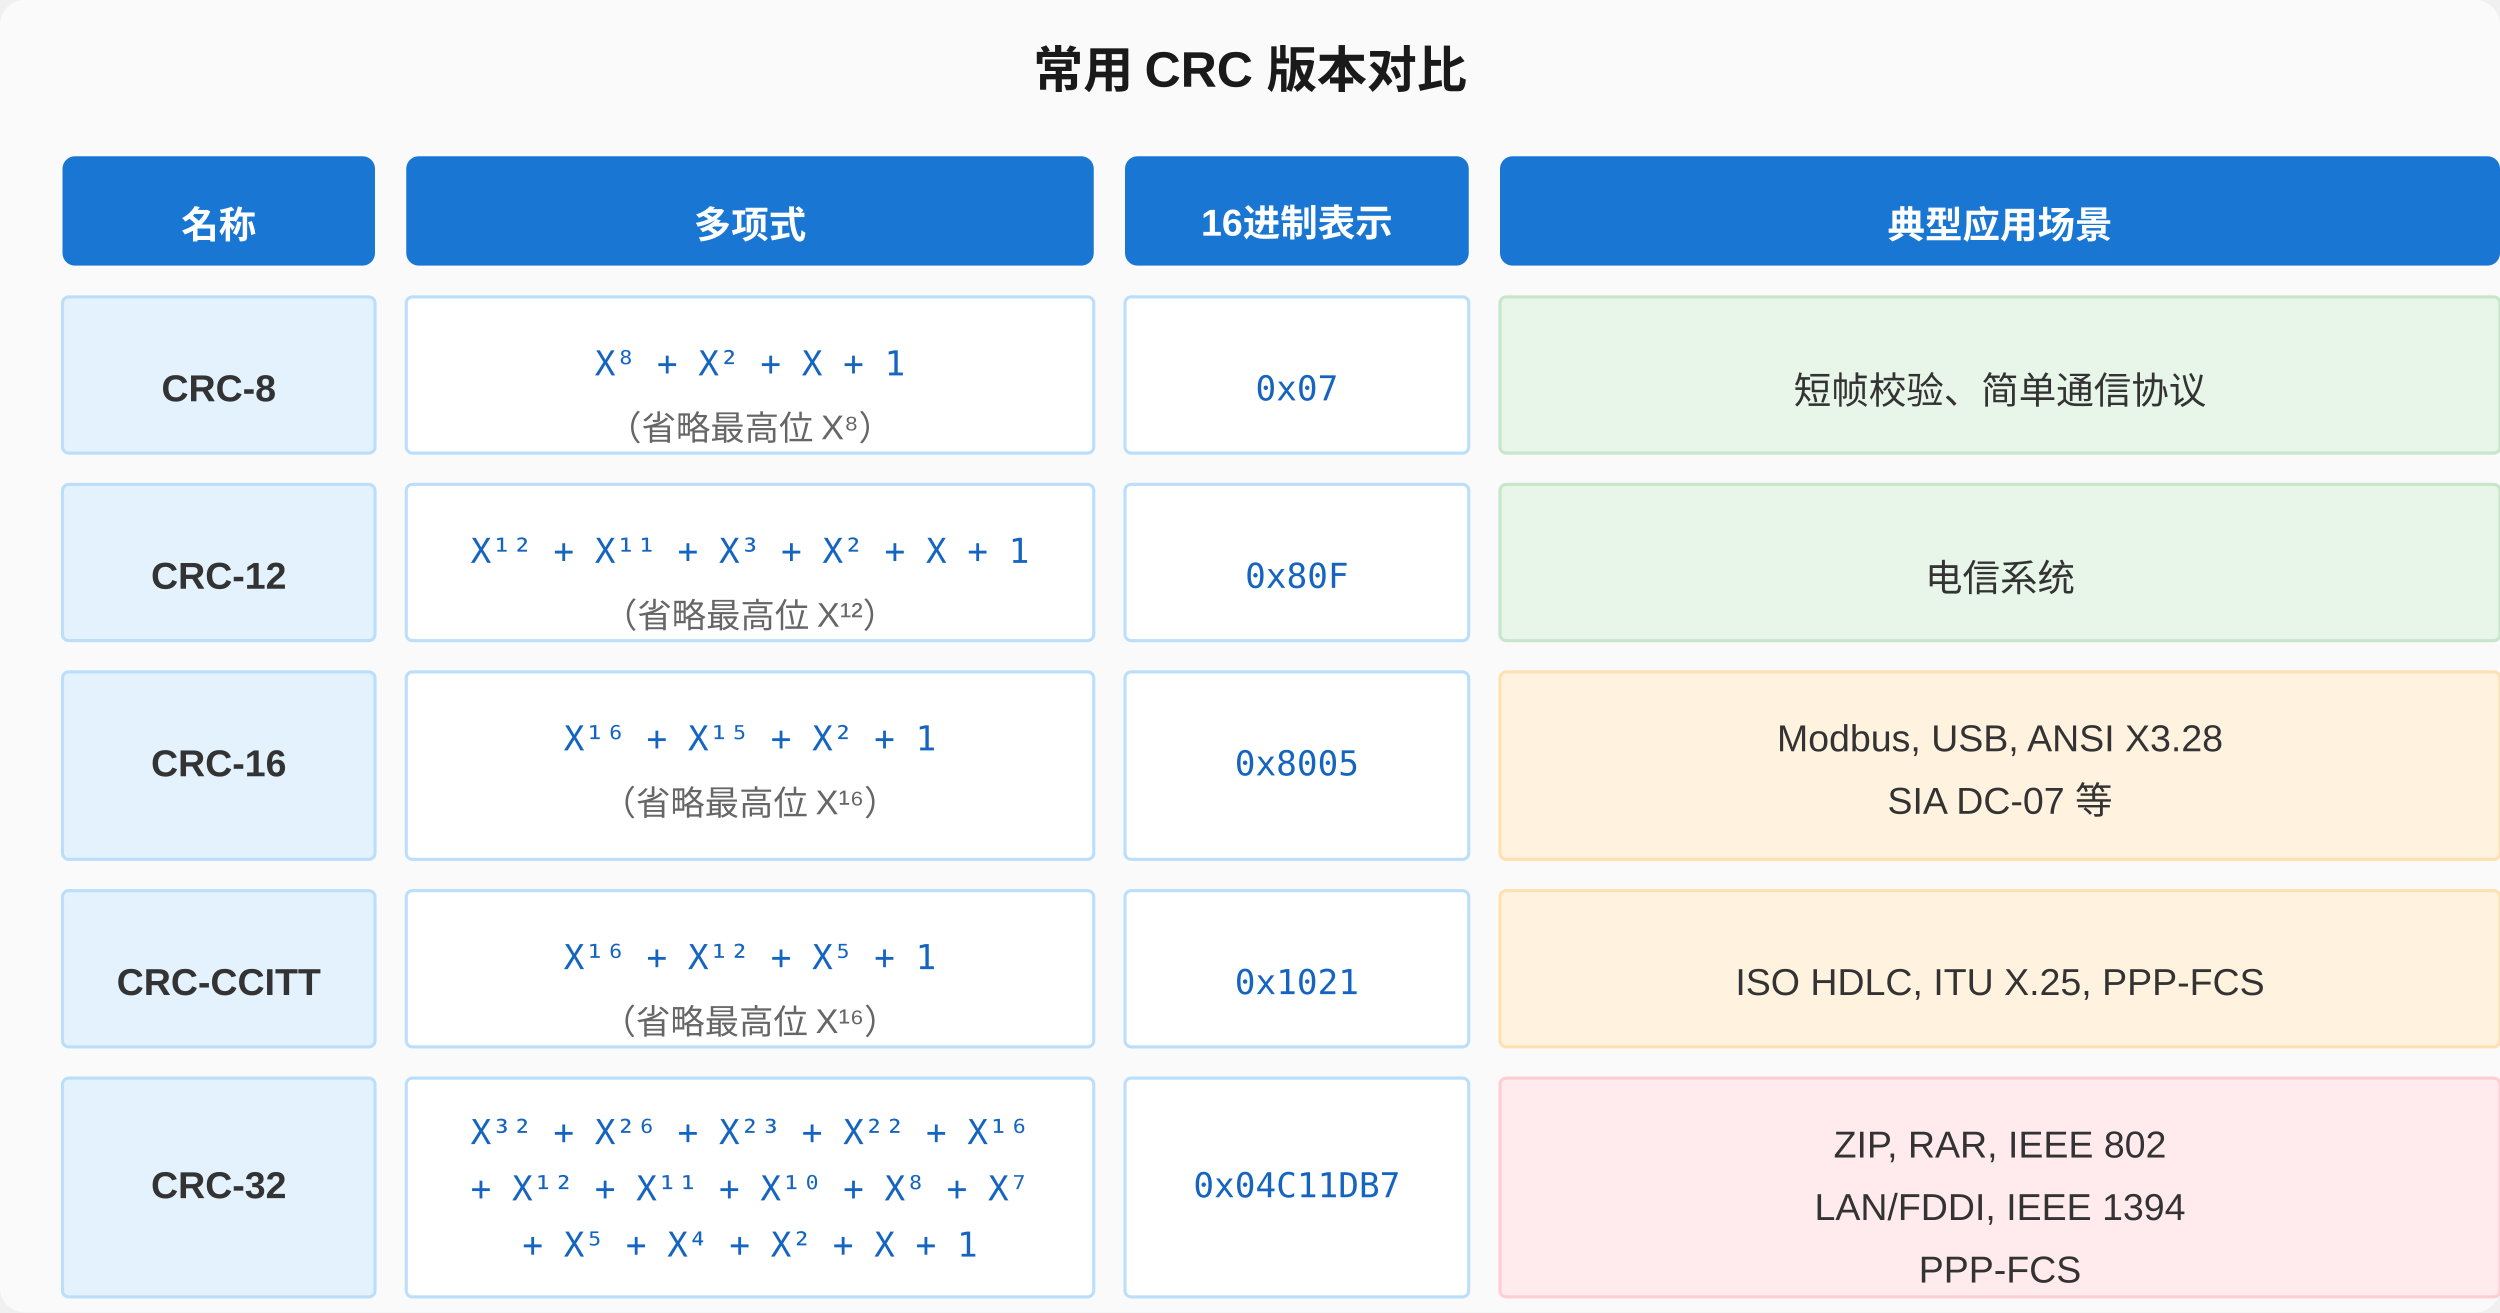
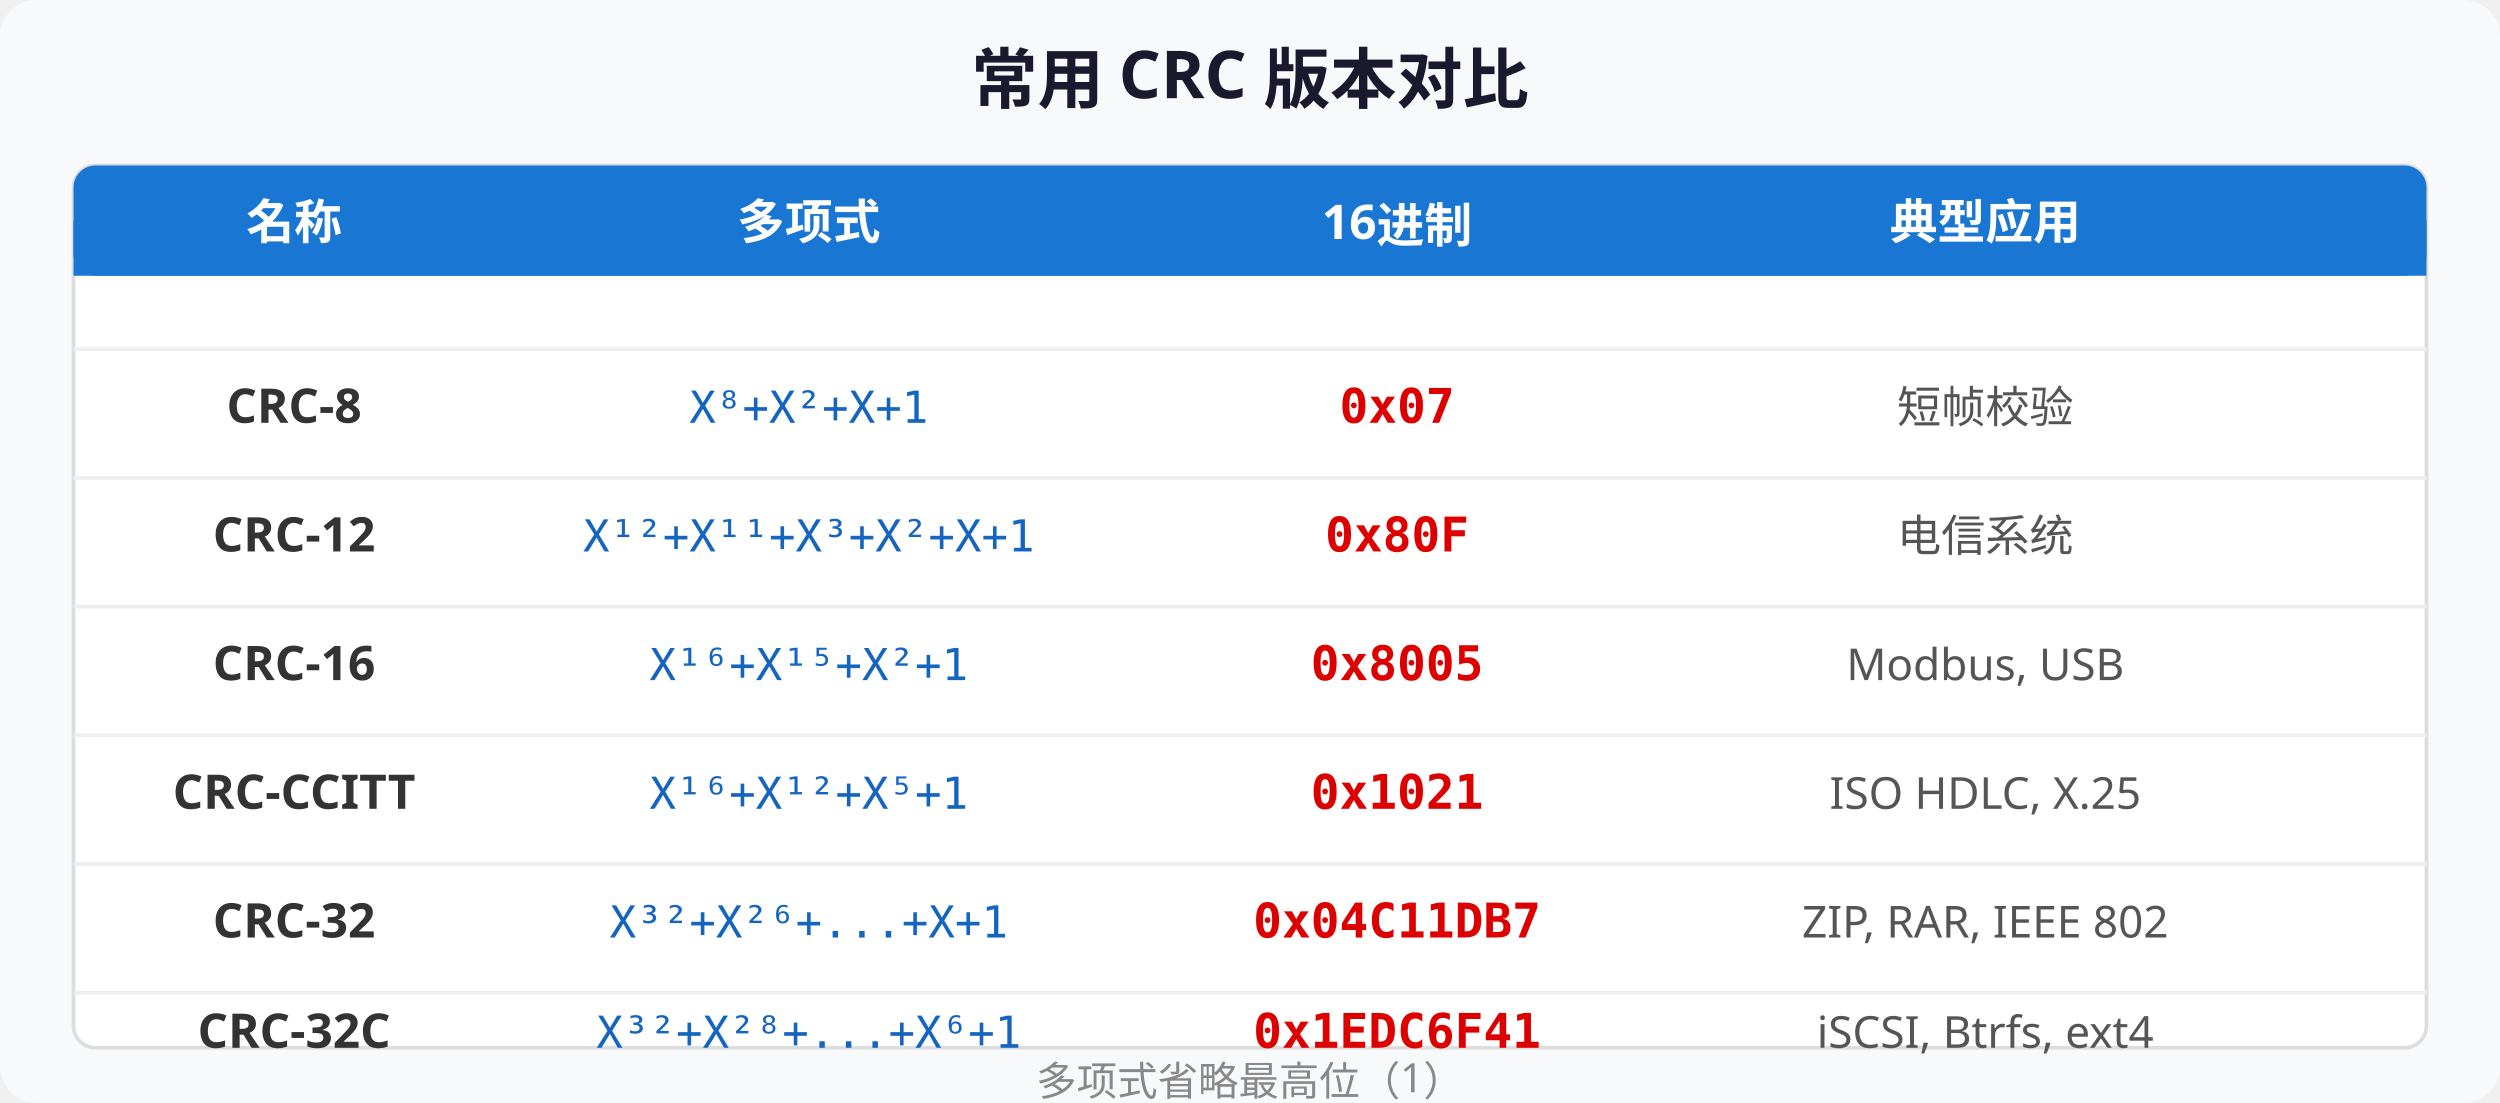
- <svg xmlns="http://www.w3.org/2000/svg" viewBox="0 0 800 420" width="800" height="420">
-   <defs>
-     <style>
-       .title { font-family: 'Segoe UI', Arial, sans-serif; font-size: 16px; font-weight: bold; fill: #1a1a1a; }
-       .header { font-family: 'Segoe UI', Arial, sans-serif; font-size: 12px; font-weight: bold; fill: #fff; }
-       .cell { font-family: 'Segoe UI', Arial, sans-serif; font-size: 12px; fill: #333; }
-       .poly { font-family: 'Consolas', monospace; font-size: 11px; fill: #1565c0; }
-       .note { font-family: 'Segoe UI', Arial, sans-serif; font-size: 11px; fill: #666; }
-       .box { stroke-width: 1; }
-     </style>
-   </defs>
-   <rect width="800" height="420" fill="#fafafa" rx="8" />
-   <text x="400" y="28" text-anchor="middle" class="title">常用 CRC 版本对比</text>
-   <g transform="translate(20, 50)">
-     <rect x="0" y="0" width="100" height="35" fill="#1976d2" class="box" rx="4" />
-     <text x="50" y="22" text-anchor="middle" dominant-baseline="middle" class="header">名称</text>
-     <rect x="110" y="0" width="220" height="35" fill="#1976d2" class="box" rx="4" />
-     <text x="220" y="22" text-anchor="middle" dominant-baseline="middle" class="header">多项式</text>
-     <rect x="340" y="0" width="110" height="35" fill="#1976d2" class="box" rx="4" />
-     <text x="395" y="22" text-anchor="middle" dominant-baseline="middle" class="header">16进制表示</text>
-     <rect x="460" y="0" width="320" height="35" fill="#1976d2" class="box" rx="4" />
-     <text x="620" y="22" text-anchor="middle" dominant-baseline="middle" class="header">典型应用场景</text>
-   </g>
-   <g transform="translate(20, 95)">
-     <rect x="0" y="0" width="100" height="50" fill="#e3f2fd" stroke="#bbdefb" class="box" rx="2" />
-     <text x="50" y="30" text-anchor="middle" dominant-baseline="middle" class="cell" font-weight="bold">CRC-8</text>
-     <rect x="110" y="0" width="220" height="50" fill="#fff" stroke="#bbdefb" class="box" rx="2" />
-     <text x="220" y="22" text-anchor="middle" dominant-baseline="middle" class="poly">X⁸ + X² + X + 1</text>
-     <text x="220" y="42" text-anchor="middle" dominant-baseline="middle" class="note">（省略最高位 X⁸）</text>
-     <rect x="340" y="0" width="110" height="50" fill="#fff" stroke="#bbdefb" class="box" rx="2" />
-     <text x="395" y="30" text-anchor="middle" dominant-baseline="middle" class="poly">0x07</text>
-     <rect x="460" y="0" width="320" height="50" fill="#e8f5e9" stroke="#c8e6c9" class="box" rx="2" />
-     <text x="620" y="30" text-anchor="middle" dominant-baseline="middle" class="cell">短帧校验、简单通信协议</text>
-     <rect x="0" y="60" width="100" height="50" fill="#e3f2fd" stroke="#bbdefb" class="box" rx="2" />
-     <text x="50" y="90" text-anchor="middle" dominant-baseline="middle" class="cell" font-weight="bold">CRC-12</text>
-     <rect x="110" y="60" width="220" height="50" fill="#fff" stroke="#bbdefb" class="box" rx="2" />
-     <text x="220" y="82" text-anchor="middle" dominant-baseline="middle" class="poly">X¹² + X¹¹ + X³ + X² + X + 1</text>
-     <text x="220" y="102" text-anchor="middle" dominant-baseline="middle" class="note">（省略最高位 X¹²）</text>
-     <rect x="340" y="60" width="110" height="50" fill="#fff" stroke="#bbdefb" class="box" rx="2" />
-     <text x="395" y="90" text-anchor="middle" dominant-baseline="middle" class="poly">0x80F</text>
-     <rect x="460" y="60" width="320" height="50" fill="#e8f5e9" stroke="#c8e6c9" class="box" rx="2" />
-     <text x="620" y="90" text-anchor="middle" dominant-baseline="middle" class="cell">电信系统</text>
-     <rect x="0" y="120" width="100" height="60" fill="#e3f2fd" stroke="#bbdefb" class="box" rx="2" />
-     <text x="50" y="150" text-anchor="middle" dominant-baseline="middle" class="cell" font-weight="bold">CRC-16</text>
-     <rect x="110" y="120" width="220" height="60" fill="#fff" stroke="#bbdefb" class="box" rx="2" />
-     <text x="220" y="142" text-anchor="middle" dominant-baseline="middle" class="poly">X¹⁶ + X¹⁵ + X² + 1</text>
-     <text x="220" y="162" text-anchor="middle" dominant-baseline="middle" class="note">（省略最高位 X¹⁶）</text>
-     <rect x="340" y="120" width="110" height="60" fill="#fff" stroke="#bbdefb" class="box" rx="2" />
-     <text x="395" y="150" text-anchor="middle" dominant-baseline="middle" class="poly">0x8005</text>
-     <rect x="460" y="120" width="320" height="60" fill="#fff3e0" stroke="#ffe0b2" class="box" rx="2" />
-     <text x="620" y="142" text-anchor="middle" dominant-baseline="middle" class="cell">Modbus, USB, ANSI X3.28</text>
-     <text x="620" y="162" text-anchor="middle" dominant-baseline="middle" class="cell">SIA DC-07 等</text>
-     <rect x="0" y="190" width="100" height="50" fill="#e3f2fd" stroke="#bbdefb" class="box" rx="2" />
-     <text x="50" y="220" text-anchor="middle" dominant-baseline="middle" class="cell" font-weight="bold">CRC-CCITT</text>
-     <rect x="110" y="190" width="220" height="50" fill="#fff" stroke="#bbdefb" class="box" rx="2" />
-     <text x="220" y="212" text-anchor="middle" dominant-baseline="middle" class="poly">X¹⁶ + X¹² + X⁵ + 1</text>
-     <text x="220" y="232" text-anchor="middle" dominant-baseline="middle" class="note">（省略最高位 X¹⁶）</text>
-     <rect x="340" y="190" width="110" height="50" fill="#fff" stroke="#bbdefb" class="box" rx="2" />
-     <text x="395" y="220" text-anchor="middle" dominant-baseline="middle" class="poly">0x1021</text>
-     <rect x="460" y="190" width="320" height="50" fill="#fff3e0" stroke="#ffe0b2" class="box" rx="2" />
-     <text x="620" y="220" text-anchor="middle" dominant-baseline="middle" class="cell">ISO HDLC, ITU X.25, PPP-FCS</text>
-     <rect x="0" y="250" width="100" height="70" fill="#e3f2fd" stroke="#bbdefb" class="box" rx="2" />
-     <text x="50" y="285" text-anchor="middle" dominant-baseline="middle" class="cell" font-weight="bold">CRC-32</text>
-     <rect x="110" y="250" width="220" height="70" fill="#fff" stroke="#bbdefb" class="box" rx="2" />
-     <text x="220" y="268" text-anchor="middle" dominant-baseline="middle" class="poly">X³² + X²⁶ + X²³ + X²² + X¹⁶</text>
-     <text x="220" y="286" text-anchor="middle" dominant-baseline="middle" class="poly">+ X¹² + X¹¹ + X¹⁰ + X⁸ + X⁷</text>
-     <text x="220" y="304" text-anchor="middle" dominant-baseline="middle" class="poly">+ X⁵ + X⁴ + X² + X + 1</text>
-     <rect x="340" y="250" width="110" height="70" fill="#fff" stroke="#bbdefb" class="box" rx="2" />
-     <text x="395" y="285" text-anchor="middle" dominant-baseline="middle" class="poly">0x04C11DB7</text>
-     <rect x="460" y="250" width="320" height="70" fill="#ffebee" stroke="#ffcdd2" class="box" rx="2" />
-     <text x="620" y="272" text-anchor="middle" dominant-baseline="middle" class="cell">ZIP, RAR, IEEE 802</text>
-     <text x="620" y="292" text-anchor="middle" dominant-baseline="middle" class="cell">LAN/FDDI, IEEE 1394</text>
-     <text x="620" y="312" text-anchor="middle" dominant-baseline="middle" class="cell">PPP-FCS</text>
-     <rect x="0" y="330" width="100" height="70" fill="#e3f2fd" stroke="#bbdefb" class="box" rx="2" />
-     <text x="50" y="365" text-anchor="middle" dominant-baseline="middle" class="cell" font-weight="bold">CRC-32C</text>
-     <rect x="110" y="330" width="220" height="70" fill="#fff" stroke="#bbdefb" class="box" rx="2" />
-     <text x="220" y="348" text-anchor="middle" dominant-baseline="middle" class="poly">X³² + X²⁸ + X²⁷ + X²⁶ + X²⁵</text>
-     <text x="220" y="366" text-anchor="middle" dominant-baseline="middle" class="poly">+ X²³ + X²² + X²⁰ + X¹⁹ + X¹⁸</text>
-     <text x="220" y="384" text-anchor="middle" dominant-baseline="middle" class="poly">+ X¹⁴ + X¹³ + X¹¹ + X¹⁰ + X⁹</text>
-     <text x="220" y="402" text-anchor="middle" dominant-baseline="middle" class="poly">+ X⁸ + X⁶ + 1</text>
-     <rect x="340" y="330" width="110" height="70" fill="#fff" stroke="#bbdefb" class="box" rx="2" />
-     <text x="395" y="365" text-anchor="middle" dominant-baseline="middle" class="poly">0x1EDC6F41</text>
-     <rect x="460" y="330" width="320" height="70" fill="#ffebee" stroke="#ffcdd2" class="box" rx="2" />
-     <text x="620" y="352" text-anchor="middle" dominant-baseline="middle" class="cell">iSCSI, SCTP, G.hn</text>
-     <text x="620" y="372" text-anchor="middle" dominant-baseline="middle" class="cell">SSE4.2 硬件加速</text>
-     <text x="620" y="392" text-anchor="middle" dominant-baseline="middle" class="cell">Btrfs, ext4, Ceph</text>
-   </g>
-   <g transform="translate(20, 430)">
-     <rect x="0" y="0" width="760" height="30" fill="#f5f5f5" stroke="#e0e0e0" class="box" rx="4" />
-     <text x="15" y="18" class="note">注：表中多项式均省略了最高位（1），因为最高位在编程时无需考虑</text>
-   </g>
+ <svg xmlns="http://www.w3.org/2000/svg" width="680" height="300" viewBox="0 0 680 300">
+   <style>
+     text { font-family: 'Segoe UI', 'Microsoft YaHei', sans-serif; }
+     .title { font-size: 18px; font-weight: bold; fill: #1a1a2e; }
+     .th { font-size: 13px; font-weight: bold; fill: #fff; }
+     .td { font-size: 13px; fill: #333; }
+     .poly { font-size: 12px; fill: #1565c0; font-family: 'Consolas', monospace; }
+     .hex { font-size: 13px; fill: #d00; font-weight: bold; font-family: 'Consolas', monospace; }
+     .app { font-size: 12px; fill: #555; }
+     .note { font-size: 11px; fill: #888; }
+   </style>
+   <rect width="680" height="300" fill="#f8f9fa" rx="10" />
+   <text x="340" y="28" text-anchor="middle" class="title">常用 CRC 版本对比</text>
+   <rect x="20" y="45" width="640" height="240" fill="#fff" stroke="#ddd" rx="6" />
+   <rect x="20" y="45" width="640" height="30" fill="#1976d2" rx="6" />
+   <rect x="20" y="60" width="640" height="15" fill="#1976d2" />
+   <text x="80" y="65" text-anchor="middle" class="th">名称</text>
+   <text x="220" y="65" text-anchor="middle" class="th">多项式</text>
+   <text x="380" y="65" text-anchor="middle" class="th">16进制</text>
+   <text x="540" y="65" text-anchor="middle" class="th">典型应用</text>
+   <line x1="20" y1="95" x2="660" y2="95" stroke="#eee" />
+   <text x="80" y="115" text-anchor="middle" class="td" font-weight="bold">CRC-8</text>
+   <text x="220" y="115" text-anchor="middle" class="poly">X⁸+X²+X+1</text>
+   <text x="380" y="115" text-anchor="middle" class="hex">0x07</text>
+   <text x="540" y="115" text-anchor="middle" class="app">短帧校验</text>
+   <line x1="20" y1="130" x2="660" y2="130" stroke="#eee" />
+   <text x="80" y="150" text-anchor="middle" class="td" font-weight="bold">CRC-12</text>
+   <text x="220" y="150" text-anchor="middle" class="poly">X¹²+X¹¹+X³+X²+X+1</text>
+   <text x="380" y="150" text-anchor="middle" class="hex">0x80F</text>
+   <text x="540" y="150" text-anchor="middle" class="app">电信系统</text>
+   <line x1="20" y1="165" x2="660" y2="165" stroke="#eee" />
+   <text x="80" y="185" text-anchor="middle" class="td" font-weight="bold">CRC-16</text>
+   <text x="220" y="185" text-anchor="middle" class="poly">X¹⁶+X¹⁵+X²+1</text>
+   <text x="380" y="185" text-anchor="middle" class="hex">0x8005</text>
+   <text x="540" y="185" text-anchor="middle" class="app">Modbus, USB</text>
+   <line x1="20" y1="200" x2="660" y2="200" stroke="#eee" />
+   <text x="80" y="220" text-anchor="middle" class="td" font-weight="bold">CRC-CCITT</text>
+   <text x="220" y="220" text-anchor="middle" class="poly">X¹⁶+X¹²+X⁵+1</text>
+   <text x="380" y="220" text-anchor="middle" class="hex">0x1021</text>
+   <text x="540" y="220" text-anchor="middle" class="app">ISO HDLC, X.25</text>
+   <line x1="20" y1="235" x2="660" y2="235" stroke="#eee" />
+   <text x="80" y="255" text-anchor="middle" class="td" font-weight="bold">CRC-32</text>
+   <text x="220" y="255" text-anchor="middle" class="poly">X³²+X²⁶+...+X+1</text>
+   <text x="380" y="255" text-anchor="middle" class="hex">0x04C11DB7</text>
+   <text x="540" y="255" text-anchor="middle" class="app">ZIP, RAR, IEEE 802</text>
+   <line x1="20" y1="270" x2="660" y2="270" stroke="#eee" />
+   <text x="80" y="285" text-anchor="middle" class="td" font-weight="bold">CRC-32C</text>
+   <text x="220" y="285" text-anchor="middle" class="poly">X³²+X²⁸+...+X⁶+1</text>
+   <text x="380" y="285" text-anchor="middle" class="hex">0x1EDC6F41</text>
+   <text x="540" y="285" text-anchor="middle" class="app">iSCSI, Btrfs, ext4</text>
+   <text x="340" y="298" text-anchor="middle" class="note">多项式省略最高位（1）</text>
</svg>
